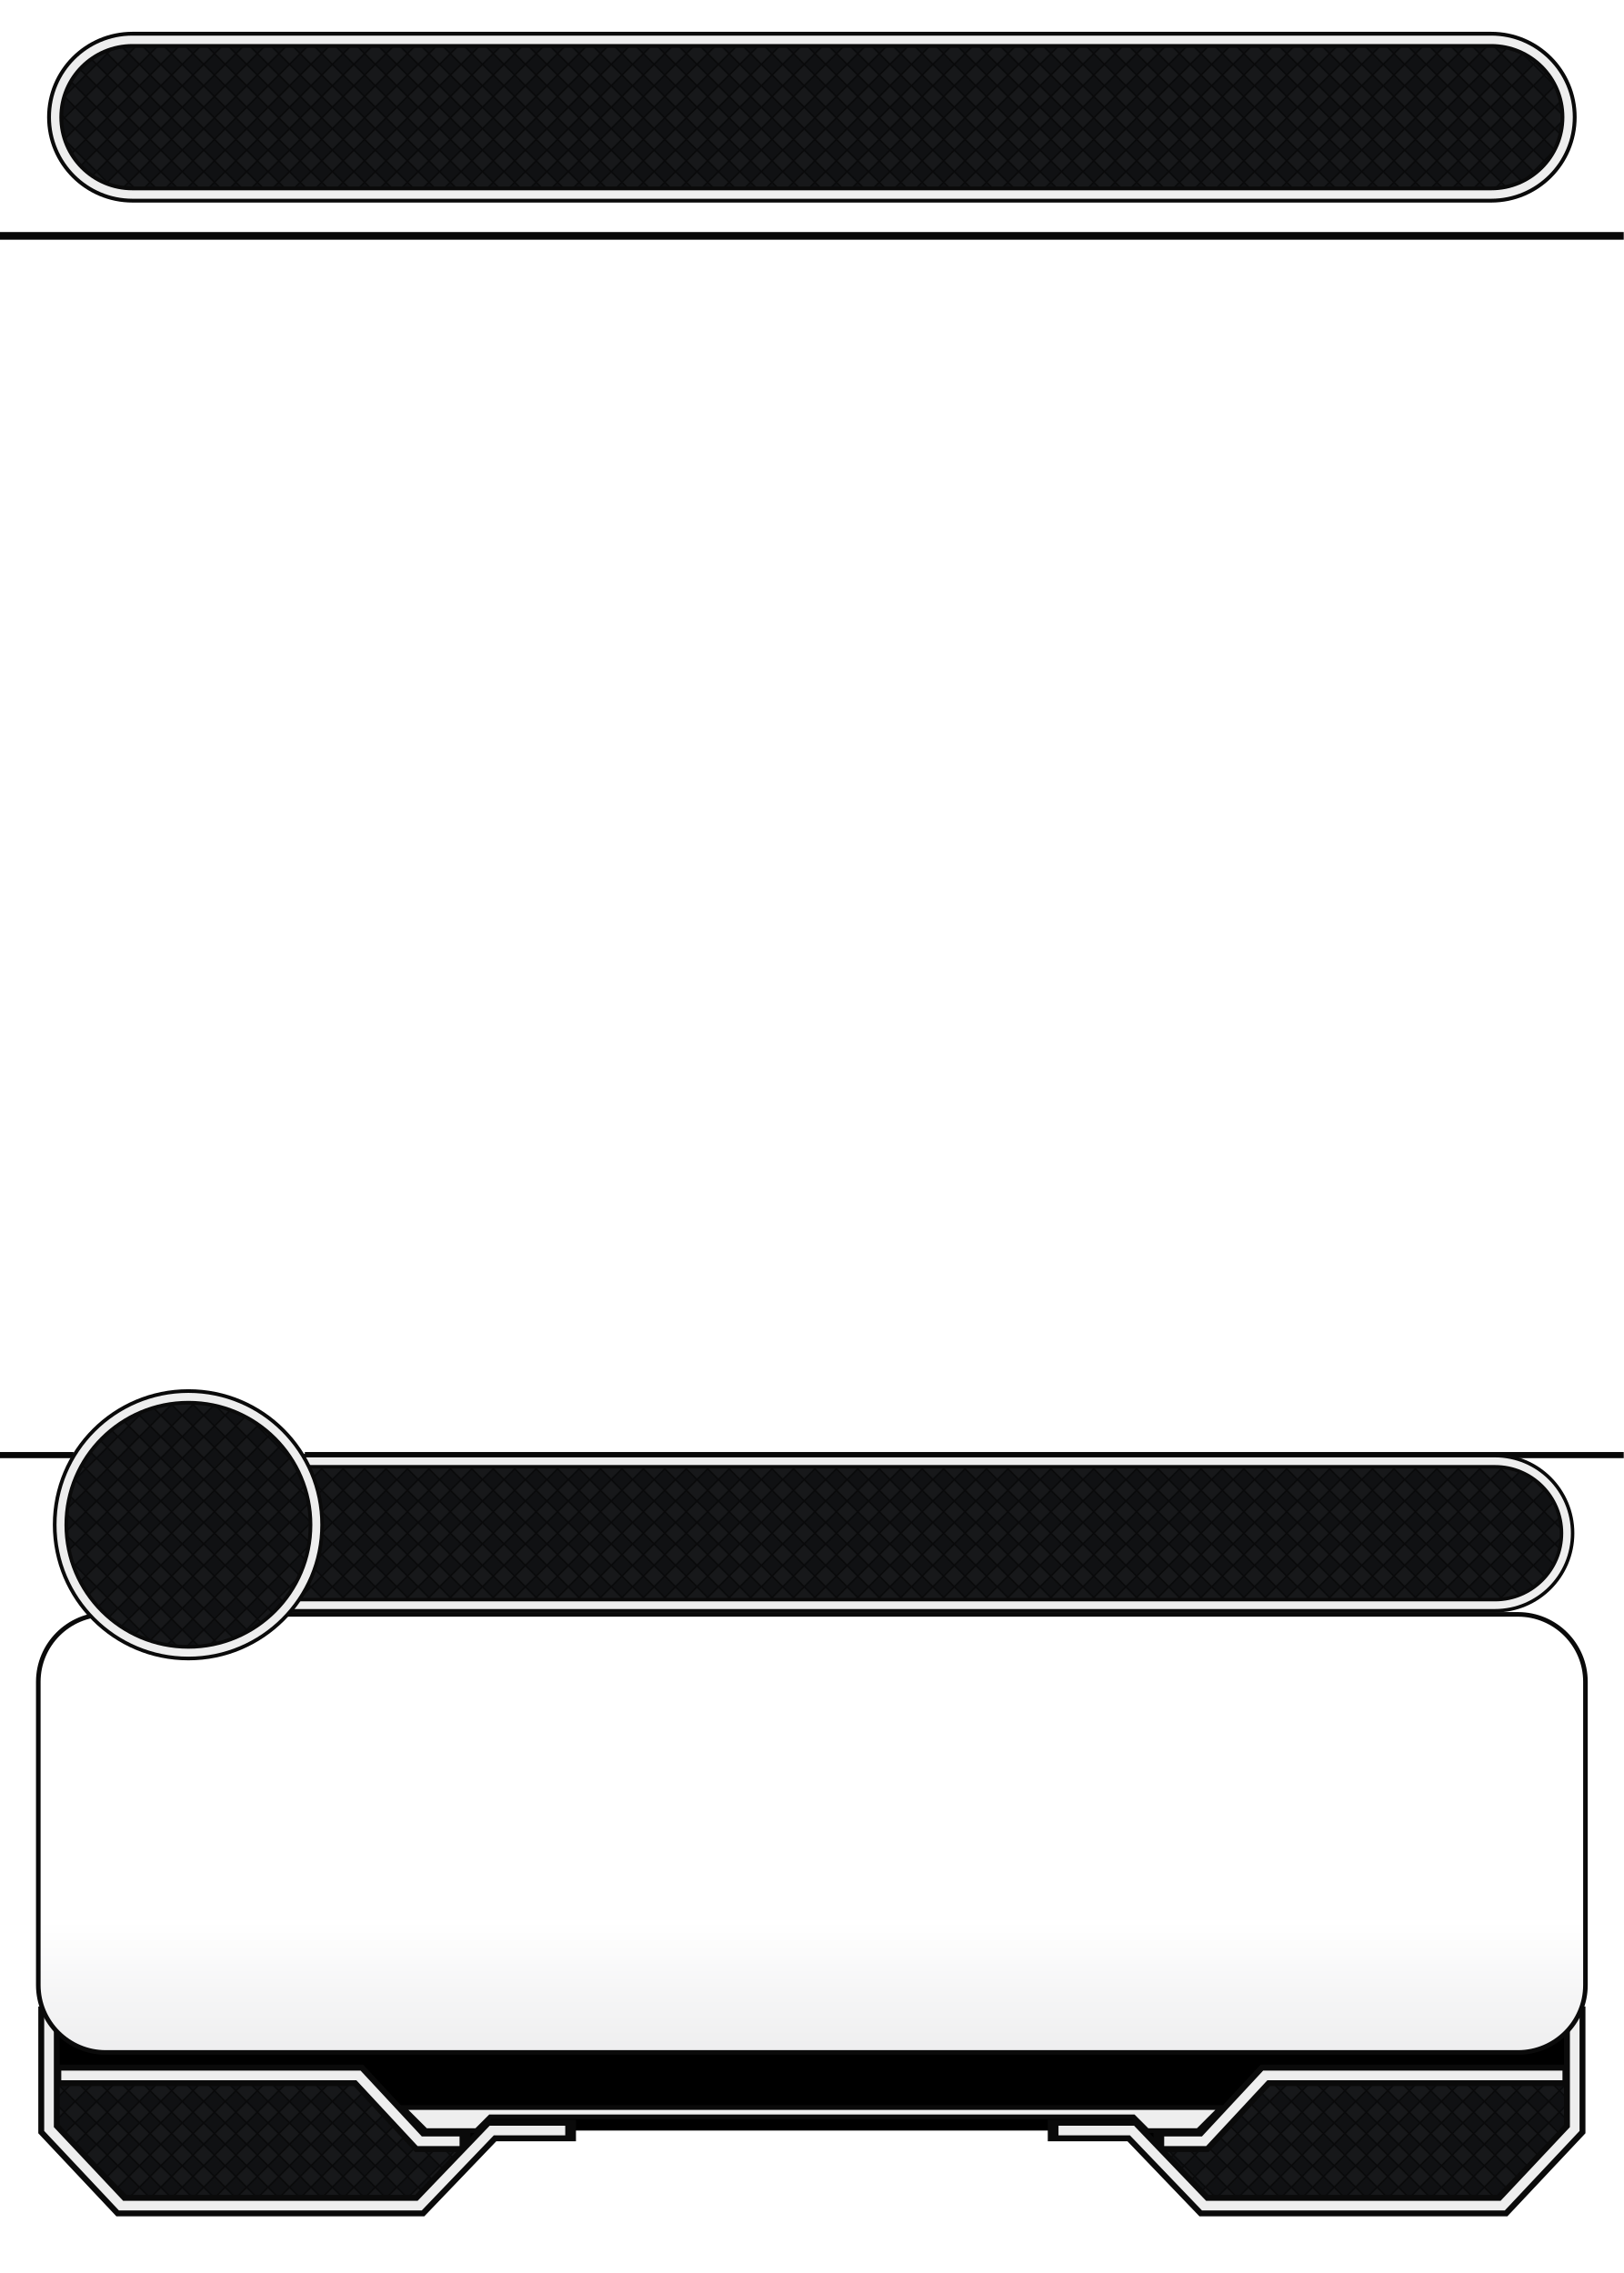
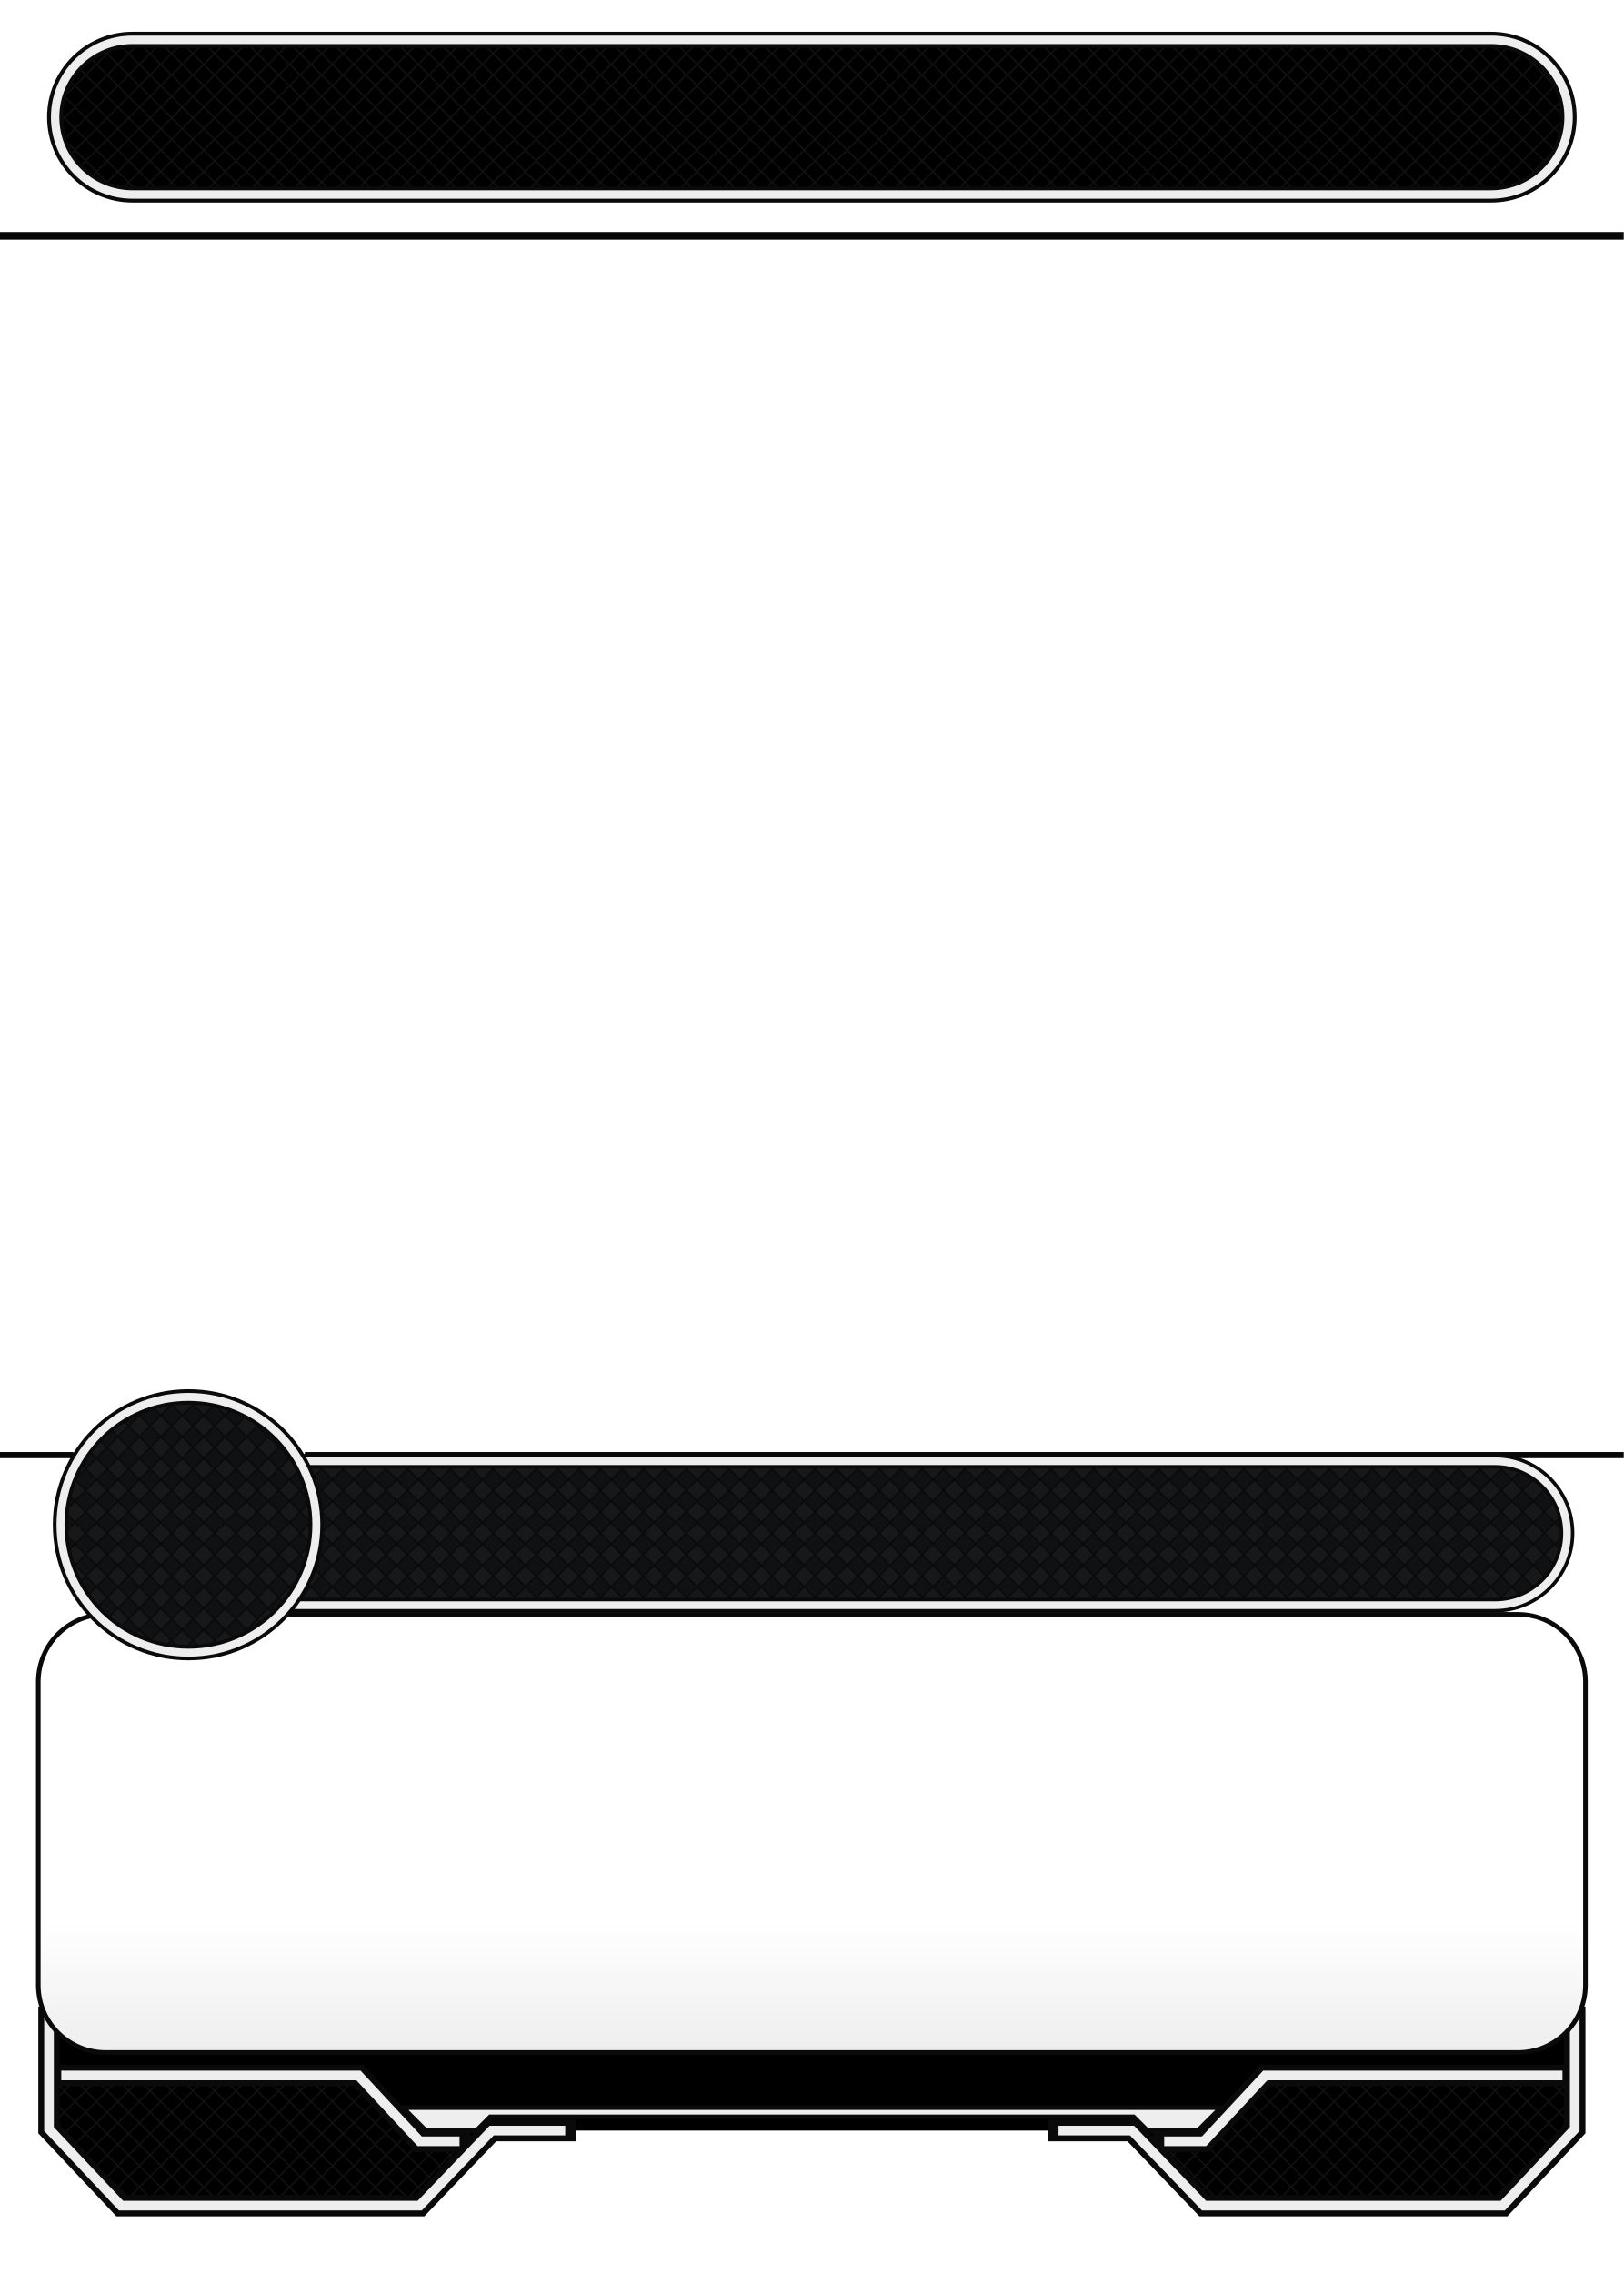
<svg xmlns="http://www.w3.org/2000/svg" width="1060" height="1484" viewBox="0 0 1060 1484" version="1.1">
  <defs>
    <pattern id="dark-diamonds" width="14" height="14" patternUnits="userSpaceOnUse">
      <rect width="14" height="14" fill="#101113" />
      <path d="M7 0L14 7L7 14L0 7Z" fill="#17181a" stroke="#090a0b" stroke-width="1" />
    </pattern>
    <linearGradient id="rules-white" x1="0" y1="0" x2="0" y2="1">
      <stop stop-color="#fff" />
      <stop offset="0.7" stop-color="#fff" />
      <stop offset="1" stop-color="#eeeeef" />
    </linearGradient>
+     <pattern id="black-diamonds" width="14" height="14" patternUnits="userSpaceOnUse">
+       <rect width="14" height="14" fill="#000000" />
+       <path d="M7 0L14 7L7 14L0 7Z" fill="none" stroke="#101113" stroke-width="1" />
+     </pattern>
  </defs>
  <g id="header-art-divider">
    <path d="M 0,154 H 1060" fill="none" stroke="#080808" stroke-width="5" />
  </g>
  <g id="art-combat-divider">
    <path d="M 0,950 H 48 M 199,950 H 1060" fill="none" stroke="#080808" stroke-width="4" />
  </g>
-   <g id="title-panel" fill="url(#dark-diamonds)">
+   <g id="title-panel" fill="url(#black-diamonds)">
    <rect x="36" y="26" width="988" height="101" rx="50.5" />
  </g>
  <g id="title-border">
    <g fill="none" stroke-linejoin="miter" stroke-miterlimit="4" stroke-linecap="butt">
      <g stroke="#0a0a0a" stroke-width="10.5" stroke-linecap="square">
        <rect x="36" y="26" width="988" height="101" rx="50.5" />
      </g>
      <g stroke="#eeeeee" stroke-width="5.5">
        <rect x="36" y="26" width="988" height="101" rx="50.5" />
      </g>
    </g>
  </g>
  <path id="black-footer-inset" d="M32 1317 H1028 V1390 L981 1440 H786 L739 1391 H321 L274 1440 H79 L32 1390 Z" fill="#000000" />
  <g id="footer-panels">
-     <path d="M32,1355 H234 L274,1398 H300 L321,1391 L274,1440 H79 L32,1390 Z" fill="url(#dark-diamonds)" />
+     <path d="M32,1355 H234 L274,1398 H300 L321,1391 L274,1440 H79 L32,1390 Z" fill="url(#black-diamonds)" />
    <g transform="translate(1060,0) scale(-1,1)">
-       <path d="M32,1355 H234 L274,1398 H300 L321,1391 L274,1440 H79 L32,1390 Z" fill="url(#dark-diamonds)" />
+       <path d="M32,1355 H234 L274,1398 H300 L321,1391 L274,1440 H79 L32,1390 Z" fill="url(#black-diamonds)" />
    </g>
  </g>
  <g id="footer-center-bridge">
    <path d="M 263,1376 H 797 L 782,1391 H 749 L 740,1382 H 320 L 311,1391 H 278 Z" fill="#eeeeee" stroke="#0a0a0a" stroke-width="3" stroke-linejoin="miter" />
  </g>
  <g id="footer-upper-left">
    <g fill="none" stroke-linejoin="miter" stroke-miterlimit="4" stroke-linecap="butt">
      <g stroke="#0a0a0a" stroke-width="14" stroke-linecap="square">
        <path d="M 40,1355 H 234 L 274,1398 H 300" />
      </g>
      <g stroke="#eeeeee" stroke-width="6.3">
        <path d="M 40,1355 H 234 L 274,1398 H 300" />
      </g>
    </g>
  </g>
  <g id="footer-upper-right" transform="translate(1060,0) scale(-1,1)">
    <g fill="none" stroke-linejoin="miter" stroke-miterlimit="4" stroke-linecap="butt">
      <g stroke="#0a0a0a" stroke-width="14" stroke-linecap="square">
        <path d="M 40,1355 H 234 L 274,1398 H 300" />
      </g>
      <g stroke="#eeeeee" stroke-width="6.3">
        <path d="M 40,1355 H 234 L 274,1398 H 300" />
      </g>
    </g>
  </g>
  <g id="footer-lower-left">
    <g fill="none" stroke-linejoin="miter" stroke-miterlimit="4" stroke-linecap="butt">
      <g stroke="#0a0a0a" stroke-width="14" stroke-linecap="square">
        <path d="M 32,1317 V 1390 L 79,1440 H 274 L 321,1391 H 369" />
      </g>
      <g stroke="#eeeeee" stroke-width="6.3">
        <path d="M 32,1317 V 1390 L 79,1440 H 274 L 321,1391 H 369" />
      </g>
    </g>
  </g>
  <g id="footer-lower-right" transform="translate(1060,0) scale(-1,1)">
    <g fill="none" stroke-linejoin="miter" stroke-miterlimit="4" stroke-linecap="butt">
      <g stroke="#0a0a0a" stroke-width="14" stroke-linecap="square">
        <path d="M 32,1317 V 1390 L 79,1440 H 274 L 321,1391 H 369" />
      </g>
      <g stroke="#eeeeee" stroke-width="6.3">
        <path d="M 32,1317 V 1390 L 79,1440 H 274 L 321,1391 H 369" />
      </g>
    </g>
  </g>
  <g id="rules-panel-outline" fill="url(#rules-white)" stroke="#0a0a0a" stroke-width="3">
    <rect x="25" y="1054" width="1010" height="286" rx="44" />
  </g>
  <g fill="url(#dark-diamonds)">
    <path d="M184,954 H976 A47,47 0 0 1 976,1048 H184 Z" />
  </g>
  <g id="combat-border">
    <g fill="none" stroke-linejoin="miter" stroke-miterlimit="4" stroke-linecap="butt">
      <g stroke="#0a0a0a" stroke-width="9.5" stroke-linecap="square">
        <path d="M 198,954 H 976 A 47,47 0 0 1 976,1048 H 184" />
      </g>
      <g stroke="#eeeeee" stroke-width="5.0">
        <path d="M 198,954 H 976 A 47,47 0 0 1 976,1048 H 184" />
      </g>
    </g>
  </g>
  <g fill="url(#dark-diamonds)">
    <circle cx="123" cy="995.5" r="83.5" />
  </g>
  <g id="badge-border">
    <g fill="none" stroke-linejoin="miter" stroke-miterlimit="4" stroke-linecap="butt">
      <g stroke="#0a0a0a" stroke-width="10.0" stroke-linecap="square">
        <circle cx="123" cy="995.5" r="83.5" />
      </g>
      <g stroke="#eeeeee" stroke-width="5.2">
        <circle cx="123" cy="995.5" r="83.5" />
      </g>
    </g>
  </g>
</svg>
